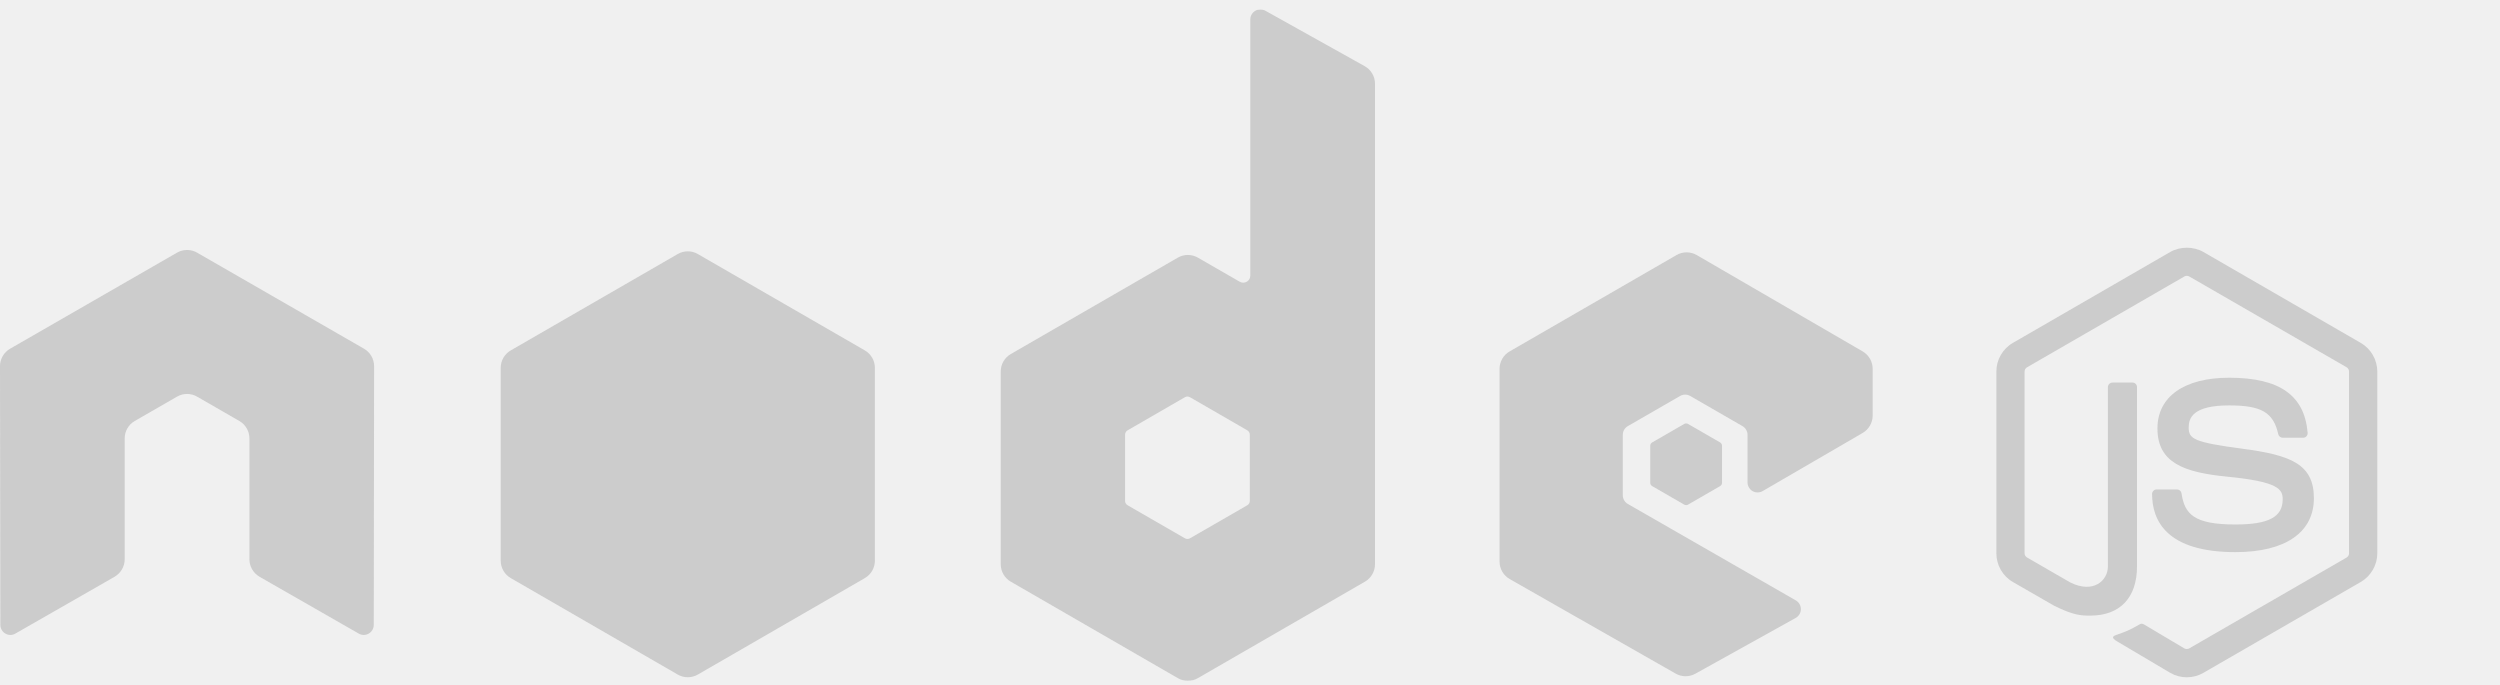
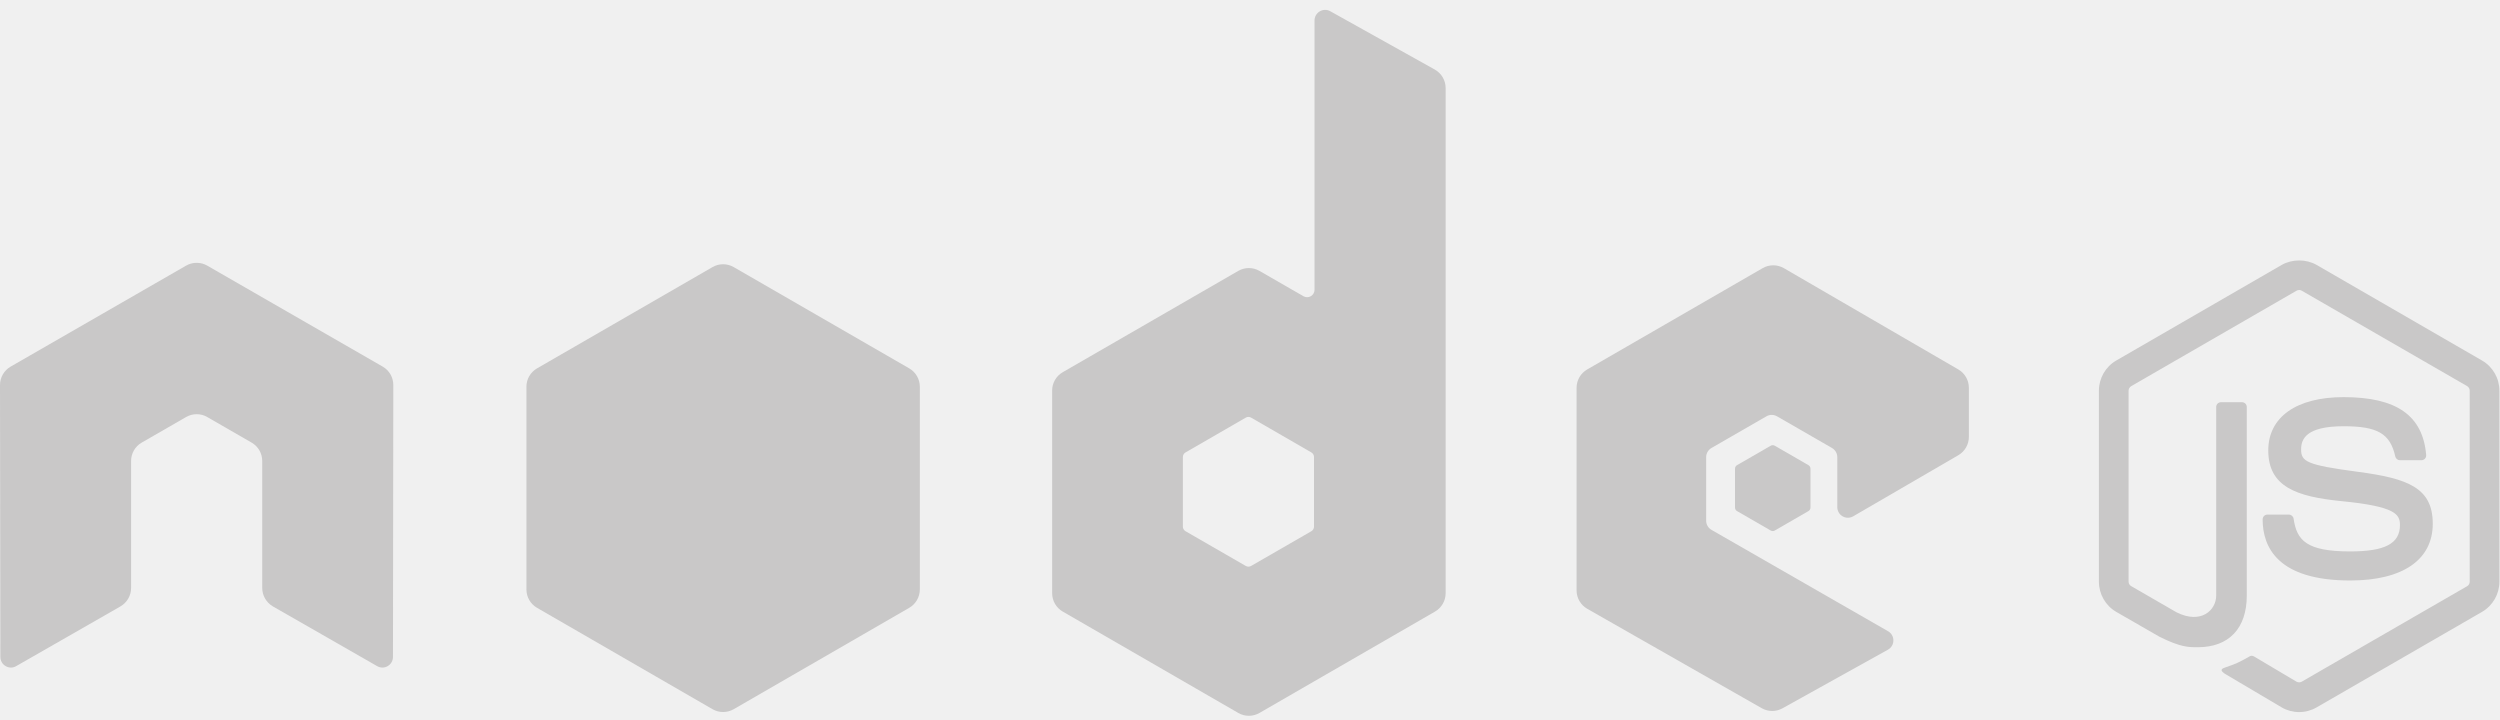
- <svg xmlns="http://www.w3.org/2000/svg" xmlns:xlink="http://www.w3.org/1999/xlink" width="307px" height="84px" viewBox="0 0 307 84" version="1.1">
-   <defs>
-     <filter id="filter-1">
-       <feColorMatrix in="SourceGraphic" type="matrix" values="0 0 0 0 0.604 0 0 0 0 0.604 0 0 0 0 0.604 0 0 0 1 0" />
-     </filter>
-     <polygon id="path-2" points="0 82.45 0 0 306.366 0 306.366 82.45" />
-   </defs>
+ <svg xmlns="http://www.w3.org/2000/svg" width="292px" height="84px" viewBox="0 0 292 84" version="1.1">
  <g id="Page-1" stroke="none" stroke-width="1" fill="none" fill-rule="evenodd">
-     <g id="Artboard" transform="translate(-264, -213)">
-       <g id="g10" transform="translate(264, 213)" filter="url(#filter-1)">
-         <g transform="translate(153.5, 42.10551) scale(-1, 1) rotate(-180) translate(-153.5, -42.10551) translate(0, 0.605506)" id="g16-Clipped">
-           <mask id="mask-3" fill="white">
-             <use xlink:href="#path-2" />
-           </mask>
-           <g id="path20" />
-           <g id="g16" mask="url(#mask-3)">
-             <path d="M45.939,38.633 C45.939,39.524 45.471,40.343 44.702,40.784 L24.206,52.579 C23.86,52.783 23.471,52.889 23.078,52.905 C23.043,52.905 22.895,52.905 22.866,52.905 C22.475,52.889 22.086,52.783 21.734,52.579 L1.239,40.784 C0.475,40.343 0,39.524 0,38.633 L0.045,6.873 C0.045,6.431 0.274,6.02 0.663,5.804 C1.043,5.576 1.513,5.576 1.893,5.804 L14.072,12.778 C14.843,13.236 15.312,14.043 15.312,14.926 L15.312,29.764 C15.312,30.649 15.781,31.468 16.548,31.907 L21.734,34.894 C22.121,35.118 22.543,35.227 22.975,35.227 C23.397,35.227 23.831,35.118 24.206,34.894 L29.391,31.907 C30.159,31.468 30.629,30.649 30.629,29.764 L30.629,14.926 C30.629,14.043 31.104,13.231 31.87,12.778 L44.047,5.804 C44.429,5.576 44.905,5.576 45.284,5.804 C45.662,6.02 45.899,6.431 45.899,6.873 L45.939,38.633" id="path22" fill="#404137" />
-             <path d="M153.476,22.096 C153.476,21.875 153.358,21.67 153.166,21.56 L146.127,17.502 C145.936,17.393 145.7,17.393 145.509,17.502 L138.469,21.56 C138.278,21.67 138.159,21.875 138.159,22.096 L138.159,30.225 C138.159,30.445 138.278,30.65 138.468,30.761 L145.508,34.826 C145.7,34.938 145.936,34.938 146.128,34.826 L153.168,30.761 C153.358,30.65 153.476,30.445 153.476,30.225 L153.476,22.096 L153.476,22.096 Z M155.378,82.293 C154.995,82.507 154.527,82.502 154.148,82.279 C153.77,82.057 153.537,81.651 153.537,81.212 L153.537,49.759 C153.537,49.45 153.372,49.163 153.105,49.009 C152.837,48.853 152.506,48.853 152.238,49.009 L147.104,51.966 C146.339,52.407 145.396,52.407 144.631,51.966 L124.128,40.133 C123.361,39.69 122.89,38.873 122.89,37.989 L122.89,14.318 C122.89,13.434 123.361,12.617 124.127,12.174 L144.629,0.333 C145.396,-0.11 146.34,-0.11 147.106,0.333 L167.612,12.174 C168.378,12.617 168.85,13.434 168.85,14.318 L168.85,73.322 C168.85,74.22 168.363,75.047 167.579,75.485 L155.378,82.293" id="path24" fill="#404137" />
-             <path d="M228.733,30.437 C229.495,30.88 229.964,31.696 229.964,32.578 L229.964,38.314 C229.964,39.196 229.495,40.012 228.731,40.455 L208.36,52.283 C207.593,52.728 206.647,52.729 205.878,52.287 L185.383,40.454 C184.617,40.011 184.145,39.194 184.145,38.31 L184.145,14.646 C184.145,13.756 184.623,12.935 185.396,12.495 L205.765,0.889 C206.516,0.46 207.436,0.455 208.193,0.875 L220.512,7.723 C220.903,7.94 221.147,8.35 221.148,8.796 C221.152,9.243 220.913,9.656 220.527,9.878 L199.902,21.717 C199.515,21.937 199.279,22.348 199.279,22.791 L199.279,30.207 C199.279,30.649 199.515,31.058 199.898,31.279 L206.319,34.98 C206.7,35.201 207.172,35.201 207.555,34.98 L213.977,31.279 C214.36,31.058 214.596,30.649 214.596,30.207 L214.596,24.372 C214.596,23.929 214.833,23.519 215.216,23.298 C215.601,23.077 216.073,23.079 216.456,23.301 L228.733,30.437" id="path26" fill="#404137" />
-             <path d="M83.222,52.41 C83.987,52.853 84.931,52.853 85.696,52.41 L106.197,40.58 C106.964,40.138 107.436,39.321 107.436,38.436 L107.436,14.757 C107.436,13.872 106.964,13.055 106.199,12.612 L85.698,0.772 C84.931,0.33 83.987,0.33 83.221,0.772 L62.725,12.612 C61.959,13.055 61.487,13.872 61.487,14.757 L61.487,38.437 C61.487,39.321 61.959,40.138 62.725,40.58 L83.222,52.41" id="path28" fill="#83CD29" />
-             <path d="M268.537,0.434 C267.83,0.434 267.128,0.619 266.51,0.977 L260.055,4.796 C259.092,5.335 259.562,5.526 259.879,5.637 C261.166,6.083 261.426,6.186 262.799,6.964 C262.942,7.044 263.131,7.014 263.279,6.927 L268.236,3.983 C268.417,3.884 268.67,3.884 268.836,3.983 L288.166,15.141 C288.347,15.244 288.462,15.451 288.462,15.664 L288.462,37.973 C288.462,38.192 288.347,38.396 288.163,38.506 L268.839,49.655 C268.66,49.759 268.424,49.759 268.243,49.655 L248.924,38.503 C248.737,38.396 248.618,38.185 248.618,37.973 L248.618,15.664 C248.618,15.451 248.737,15.249 248.922,15.147 L254.218,12.088 C257.092,10.651 258.852,12.343 258.852,14.043 L258.852,36.07 C258.852,36.381 259.102,36.627 259.413,36.627 L261.865,36.627 C262.171,36.627 262.424,36.381 262.424,36.07 L262.424,14.043 C262.424,10.208 260.336,8.009 256.7,8.009 C255.583,8.009 254.703,8.009 252.248,9.22 L247.178,12.138 C245.926,12.862 245.152,14.215 245.152,15.664 L245.152,37.973 C245.152,39.423 245.926,40.776 247.178,41.497 L266.51,52.667 C267.733,53.359 269.359,53.359 270.572,52.667 L289.902,41.497 C291.155,40.773 291.932,39.423 291.932,37.973 L291.932,15.664 C291.932,14.215 291.155,12.867 289.902,12.138 L270.572,0.977 C269.954,0.619 269.254,0.434 268.537,0.434" id="path30" fill="#83CD29" fill-rule="nonzero" />
-             <path d="M274.509,15.804 C266.048,15.804 264.276,19.687 264.276,22.944 C264.276,23.254 264.526,23.501 264.835,23.501 L267.335,23.501 C267.615,23.501 267.847,23.3 267.891,23.028 C268.267,20.483 269.393,19.199 274.509,19.199 C278.58,19.199 280.314,20.12 280.314,22.281 C280.314,23.526 279.823,24.451 273.494,25.071 C268.205,25.594 264.934,26.762 264.934,30.994 C264.934,34.894 268.221,37.221 273.733,37.221 C279.926,37.221 282.99,35.071 283.378,30.46 C283.393,30.3 283.337,30.148 283.232,30.029 C283.125,29.918 282.977,29.851 282.823,29.851 L280.313,29.851 C280.053,29.851 279.823,30.036 279.77,30.288 C279.169,32.965 277.704,33.821 273.733,33.821 C269.286,33.821 268.77,32.272 268.77,31.111 C268.77,29.705 269.38,29.296 275.383,28.501 C281.323,27.716 284.146,26.604 284.146,22.428 C284.146,18.216 280.633,15.804 274.509,15.804" id="path32" fill="#83CD29" fill-rule="nonzero" />
-             <path d="M206.817,31.545 C206.965,31.631 207.145,31.631 207.292,31.545 L211.227,29.276 C211.373,29.191 211.464,29.034 211.464,28.864 L211.464,24.321 C211.464,24.151 211.373,23.995 211.227,23.91 L207.292,21.64 C207.145,21.555 206.965,21.555 206.817,21.64 L202.887,23.91 C202.739,23.995 202.648,24.151 202.648,24.321 L202.648,28.864 C202.648,29.034 202.739,29.191 202.887,29.276 L206.817,31.545" id="path38" fill="#83CD29" />
-           </g>
-         </g>
-       </g>
+     <g id="node-logo" transform="translate(146, 42.10551) scale(1, -1) translate(-146, -42.10551) translate(0, 0.605506)" fill="#C9C8C8" fill-rule="nonzero">
+       <path d="M45.939,38.633 C45.939,39.524 45.471,40.343 44.702,40.784 L24.206,52.579 C23.86,52.783 23.471,52.889 23.078,52.905 C23.043,52.905 22.895,52.905 22.866,52.905 C22.475,52.889 22.086,52.783 21.734,52.579 L1.239,40.784 C0.475,40.343 0,39.524 0,38.633 L0.045,6.873 C0.045,6.431 0.274,6.02 0.663,5.804 C1.043,5.576 1.513,5.576 1.893,5.804 L14.072,12.778 C14.843,13.236 15.312,14.043 15.312,14.926 L15.312,29.764 C15.312,30.649 15.781,31.468 16.548,31.907 L21.734,34.894 C22.121,35.118 22.543,35.227 22.975,35.227 C23.397,35.227 23.831,35.118 24.206,34.894 L29.391,31.907 C30.159,31.468 30.629,30.649 30.629,29.764 L30.629,14.926 C30.629,14.043 31.104,13.231 31.87,12.778 L44.047,5.804 C44.429,5.576 44.905,5.576 45.284,5.804 C45.662,6.02 45.899,6.431 45.899,6.873 L45.939,38.633" id="path22" />
+       <path d="M153.476,22.096 C153.476,21.875 153.358,21.67 153.166,21.56 L146.127,17.502 C145.936,17.393 145.7,17.393 145.509,17.502 L138.469,21.56 C138.278,21.67 138.159,21.875 138.159,22.096 L138.159,30.225 C138.159,30.445 138.278,30.65 138.468,30.761 L145.508,34.826 C145.7,34.938 145.936,34.938 146.128,34.826 L153.168,30.761 C153.358,30.65 153.476,30.445 153.476,30.225 L153.476,22.096 L153.476,22.096 Z M155.378,82.293 C154.995,82.507 154.527,82.502 154.148,82.279 C153.77,82.057 153.537,81.651 153.537,81.212 L153.537,49.759 C153.537,49.45 153.372,49.163 153.105,49.009 C152.837,48.853 152.506,48.853 152.238,49.009 L147.104,51.966 C146.339,52.407 145.396,52.407 144.631,51.966 L124.128,40.133 C123.361,39.69 122.89,38.873 122.89,37.989 L122.89,14.318 C122.89,13.434 123.361,12.617 124.127,12.174 L144.629,0.333 C145.396,-0.11 146.34,-0.11 147.106,0.333 L167.612,12.174 C168.378,12.617 168.85,13.434 168.85,14.318 L168.85,73.322 C168.85,74.22 168.363,75.047 167.579,75.485 L155.378,82.293" id="path24" />
+       <path d="M228.733,30.437 C229.495,30.88 229.964,31.696 229.964,32.578 L229.964,38.314 C229.964,39.196 229.495,40.012 228.731,40.455 L208.36,52.283 C207.593,52.728 206.647,52.729 205.878,52.287 L185.383,40.454 C184.617,40.011 184.145,39.194 184.145,38.31 L184.145,14.646 C184.145,13.756 184.623,12.935 185.396,12.495 L205.765,0.889 C206.516,0.46 207.436,0.455 208.193,0.875 L220.512,7.723 C220.903,7.94 221.147,8.35 221.148,8.796 C221.152,9.243 220.913,9.656 220.527,9.878 L199.902,21.717 C199.515,21.937 199.279,22.348 199.279,22.791 L199.279,30.207 C199.279,30.649 199.515,31.058 199.898,31.279 L206.319,34.98 C206.7,35.201 207.172,35.201 207.555,34.98 L213.977,31.279 C214.36,31.058 214.596,30.649 214.596,30.207 L214.596,24.372 C214.596,23.929 214.833,23.519 215.216,23.298 C215.601,23.077 216.073,23.079 216.456,23.301 L228.733,30.437" id="path26" />
+       <path d="M83.222,52.41 C83.987,52.853 84.931,52.853 85.696,52.41 L106.197,40.58 C106.964,40.138 107.436,39.321 107.436,38.436 L107.436,14.757 C107.436,13.872 106.964,13.055 106.199,12.612 L85.698,0.772 C84.931,0.33 83.987,0.33 83.221,0.772 L62.725,12.612 C61.959,13.055 61.487,13.872 61.487,14.757 L61.487,38.437 C61.487,39.321 61.959,40.138 62.725,40.58 L83.222,52.41" id="path28" />
+       <path d="M268.537,0.434 C267.83,0.434 267.128,0.619 266.51,0.977 L260.055,4.796 C259.092,5.335 259.562,5.526 259.879,5.637 C261.166,6.083 261.426,6.186 262.799,6.964 C262.942,7.044 263.131,7.014 263.279,6.927 L268.236,3.983 C268.417,3.884 268.67,3.884 268.836,3.983 L288.166,15.141 C288.347,15.244 288.462,15.451 288.462,15.664 L288.462,37.973 C288.462,38.192 288.347,38.396 288.163,38.506 L268.839,49.655 C268.66,49.759 268.424,49.759 268.243,49.655 L248.924,38.503 C248.737,38.396 248.618,38.185 248.618,37.973 L248.618,15.664 C248.618,15.451 248.737,15.249 248.922,15.147 L254.218,12.088 C257.092,10.651 258.852,12.343 258.852,14.043 L258.852,36.07 C258.852,36.381 259.102,36.627 259.413,36.627 L261.865,36.627 C262.171,36.627 262.424,36.381 262.424,36.07 L262.424,14.043 C262.424,10.208 260.336,8.009 256.7,8.009 C255.583,8.009 254.703,8.009 252.248,9.22 L247.178,12.138 C245.926,12.862 245.152,14.215 245.152,15.664 L245.152,37.973 C245.152,39.423 245.926,40.776 247.178,41.497 L266.51,52.667 C267.733,53.359 269.359,53.359 270.572,52.667 L289.902,41.497 C291.155,40.773 291.932,39.423 291.932,37.973 L291.932,15.664 C291.932,14.215 291.155,12.867 289.902,12.138 L270.572,0.977 C269.954,0.619 269.254,0.434 268.537,0.434" id="path30" />
+       <path d="M274.509,15.804 C266.048,15.804 264.276,19.687 264.276,22.944 C264.276,23.254 264.526,23.501 264.835,23.501 L267.335,23.501 C267.615,23.501 267.847,23.3 267.891,23.028 C268.267,20.483 269.393,19.199 274.509,19.199 C278.58,19.199 280.314,20.12 280.314,22.281 C280.314,23.526 279.823,24.451 273.494,25.071 C268.205,25.594 264.934,26.762 264.934,30.994 C264.934,34.894 268.221,37.221 273.733,37.221 C279.926,37.221 282.99,35.071 283.378,30.46 C283.393,30.3 283.337,30.148 283.232,30.029 C283.125,29.918 282.977,29.851 282.823,29.851 L280.313,29.851 C280.053,29.851 279.823,30.036 279.77,30.288 C279.169,32.965 277.704,33.821 273.733,33.821 C269.286,33.821 268.77,32.272 268.77,31.111 C268.77,29.705 269.38,29.296 275.383,28.501 C281.323,27.716 284.146,26.604 284.146,22.428 C284.146,18.216 280.633,15.804 274.509,15.804" id="path32" />
+       <path d="M206.817,31.545 C206.965,31.631 207.145,31.631 207.292,31.545 L211.227,29.276 C211.373,29.191 211.464,29.034 211.464,28.864 L211.464,24.321 C211.464,24.151 211.373,23.995 211.227,23.91 L207.292,21.64 C207.145,21.555 206.965,21.555 206.817,21.64 L202.887,23.91 C202.739,23.995 202.648,24.151 202.648,24.321 L202.648,28.864 C202.648,29.034 202.739,29.191 202.887,29.276 L206.817,31.545" id="path38" />
    </g>
  </g>
</svg>
